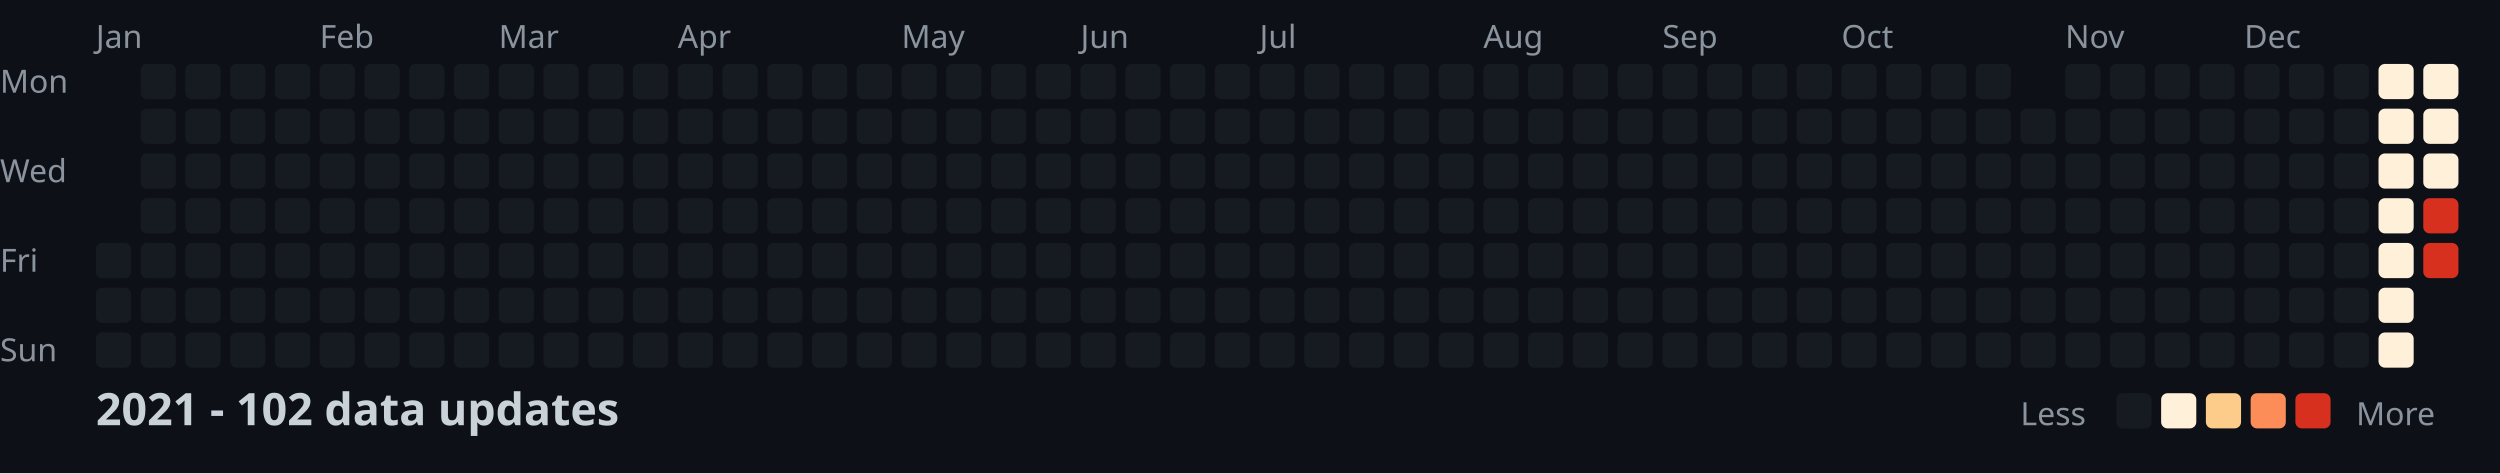
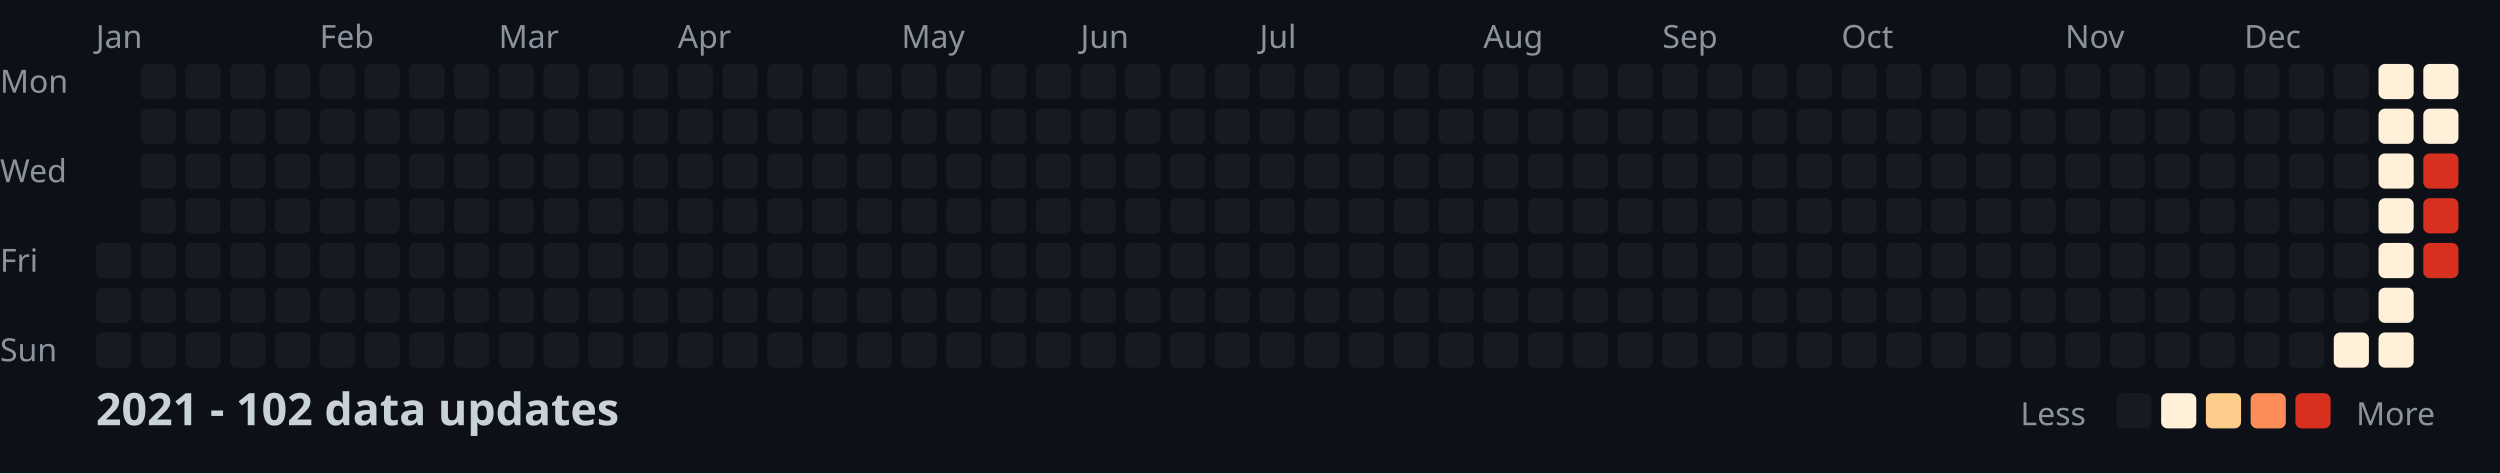
<svg xmlns="http://www.w3.org/2000/svg" width="782" height="148">
  <style>
    .month { font: 10px sans-serif; fill: #8b949e; }
    .day { font: 10px sans-serif; fill: #8b949e; }
    .title { font: bold 14px sans-serif; fill: #c9d1d9; }
    .legend { font: 10px sans-serif; fill: #8b949e; }
  </style>
  <rect width="100%" height="100%" fill="#0d1117" />
  <text x="0" y="29" class="day">Mon</text>
  <text x="0" y="57" class="day">Wed</text>
  <text x="0" y="85" class="day">Fri</text>
  <text x="0" y="113" class="day">Sun</text>
  <text x="30" y="15" class="month">Jan</text>
  <text x="100" y="15" class="month">Feb</text>
  <text x="156" y="15" class="month">Mar</text>
  <text x="212" y="15" class="month">Apr</text>
  <text x="282" y="15" class="month">May</text>
  <text x="338" y="15" class="month">Jun</text>
  <text x="394" y="15" class="month">Jul</text>
  <text x="464" y="15" class="month">Aug</text>
  <text x="520" y="15" class="month">Sep</text>
  <text x="576" y="15" class="month">Oct</text>
  <text x="646" y="15" class="month">Nov</text>
  <text x="702" y="15" class="month">Dec</text>
  <rect x="30" y="76" width="11" height="11" fill="#161b22" rx="2" />
  <rect x="30" y="90" width="11" height="11" fill="#161b22" rx="2" />
  <rect x="30" y="104" width="11" height="11" fill="#161b22" rx="2" />
  <rect x="44" y="20" width="11" height="11" fill="#161b22" rx="2" />
  <rect x="44" y="34" width="11" height="11" fill="#161b22" rx="2" />
  <rect x="44" y="48" width="11" height="11" fill="#161b22" rx="2" />
  <rect x="44" y="62" width="11" height="11" fill="#161b22" rx="2" />
  <rect x="44" y="76" width="11" height="11" fill="#161b22" rx="2" />
  <rect x="44" y="90" width="11" height="11" fill="#161b22" rx="2" />
  <rect x="44" y="104" width="11" height="11" fill="#161b22" rx="2" />
  <rect x="58" y="20" width="11" height="11" fill="#161b22" rx="2" />
  <rect x="58" y="34" width="11" height="11" fill="#161b22" rx="2" />
  <rect x="58" y="48" width="11" height="11" fill="#161b22" rx="2" />
  <rect x="58" y="62" width="11" height="11" fill="#161b22" rx="2" />
  <rect x="58" y="76" width="11" height="11" fill="#161b22" rx="2" />
  <rect x="58" y="90" width="11" height="11" fill="#161b22" rx="2" />
  <rect x="58" y="104" width="11" height="11" fill="#161b22" rx="2" />
  <rect x="72" y="20" width="11" height="11" fill="#161b22" rx="2" />
  <rect x="72" y="34" width="11" height="11" fill="#161b22" rx="2" />
  <rect x="72" y="48" width="11" height="11" fill="#161b22" rx="2" />
  <rect x="72" y="62" width="11" height="11" fill="#161b22" rx="2" />
  <rect x="72" y="76" width="11" height="11" fill="#161b22" rx="2" />
  <rect x="72" y="90" width="11" height="11" fill="#161b22" rx="2" />
  <rect x="72" y="104" width="11" height="11" fill="#161b22" rx="2" />
  <rect x="86" y="20" width="11" height="11" fill="#161b22" rx="2" />
  <rect x="86" y="34" width="11" height="11" fill="#161b22" rx="2" />
  <rect x="86" y="48" width="11" height="11" fill="#161b22" rx="2" />
  <rect x="86" y="62" width="11" height="11" fill="#161b22" rx="2" />
  <rect x="86" y="76" width="11" height="11" fill="#161b22" rx="2" />
  <rect x="86" y="90" width="11" height="11" fill="#161b22" rx="2" />
  <rect x="86" y="104" width="11" height="11" fill="#161b22" rx="2" />
  <rect x="100" y="20" width="11" height="11" fill="#161b22" rx="2" />
  <rect x="100" y="34" width="11" height="11" fill="#161b22" rx="2" />
  <rect x="100" y="48" width="11" height="11" fill="#161b22" rx="2" />
  <rect x="100" y="62" width="11" height="11" fill="#161b22" rx="2" />
  <rect x="100" y="76" width="11" height="11" fill="#161b22" rx="2" />
  <rect x="100" y="90" width="11" height="11" fill="#161b22" rx="2" />
  <rect x="100" y="104" width="11" height="11" fill="#161b22" rx="2" />
  <rect x="114" y="20" width="11" height="11" fill="#161b22" rx="2" />
  <rect x="114" y="34" width="11" height="11" fill="#161b22" rx="2" />
  <rect x="114" y="48" width="11" height="11" fill="#161b22" rx="2" />
  <rect x="114" y="62" width="11" height="11" fill="#161b22" rx="2" />
  <rect x="114" y="76" width="11" height="11" fill="#161b22" rx="2" />
  <rect x="114" y="90" width="11" height="11" fill="#161b22" rx="2" />
  <rect x="114" y="104" width="11" height="11" fill="#161b22" rx="2" />
  <rect x="128" y="20" width="11" height="11" fill="#161b22" rx="2" />
  <rect x="128" y="34" width="11" height="11" fill="#161b22" rx="2" />
  <rect x="128" y="48" width="11" height="11" fill="#161b22" rx="2" />
  <rect x="128" y="62" width="11" height="11" fill="#161b22" rx="2" />
  <rect x="128" y="76" width="11" height="11" fill="#161b22" rx="2" />
  <rect x="128" y="90" width="11" height="11" fill="#161b22" rx="2" />
  <rect x="128" y="104" width="11" height="11" fill="#161b22" rx="2" />
  <rect x="142" y="20" width="11" height="11" fill="#161b22" rx="2" />
  <rect x="142" y="34" width="11" height="11" fill="#161b22" rx="2" />
  <rect x="142" y="48" width="11" height="11" fill="#161b22" rx="2" />
  <rect x="142" y="62" width="11" height="11" fill="#161b22" rx="2" />
  <rect x="142" y="76" width="11" height="11" fill="#161b22" rx="2" />
  <rect x="142" y="90" width="11" height="11" fill="#161b22" rx="2" />
  <rect x="142" y="104" width="11" height="11" fill="#161b22" rx="2" />
  <rect x="156" y="20" width="11" height="11" fill="#161b22" rx="2" />
  <rect x="156" y="34" width="11" height="11" fill="#161b22" rx="2" />
  <rect x="156" y="48" width="11" height="11" fill="#161b22" rx="2" />
  <rect x="156" y="62" width="11" height="11" fill="#161b22" rx="2" />
  <rect x="156" y="76" width="11" height="11" fill="#161b22" rx="2" />
  <rect x="156" y="90" width="11" height="11" fill="#161b22" rx="2" />
  <rect x="156" y="104" width="11" height="11" fill="#161b22" rx="2" />
  <rect x="170" y="20" width="11" height="11" fill="#161b22" rx="2" />
  <rect x="170" y="34" width="11" height="11" fill="#161b22" rx="2" />
  <rect x="170" y="48" width="11" height="11" fill="#161b22" rx="2" />
  <rect x="170" y="62" width="11" height="11" fill="#161b22" rx="2" />
  <rect x="170" y="76" width="11" height="11" fill="#161b22" rx="2" />
  <rect x="170" y="90" width="11" height="11" fill="#161b22" rx="2" />
  <rect x="170" y="104" width="11" height="11" fill="#161b22" rx="2" />
  <rect x="184" y="20" width="11" height="11" fill="#161b22" rx="2" />
  <rect x="184" y="34" width="11" height="11" fill="#161b22" rx="2" />
  <rect x="184" y="48" width="11" height="11" fill="#161b22" rx="2" />
  <rect x="184" y="62" width="11" height="11" fill="#161b22" rx="2" />
  <rect x="184" y="76" width="11" height="11" fill="#161b22" rx="2" />
  <rect x="184" y="90" width="11" height="11" fill="#161b22" rx="2" />
  <rect x="184" y="104" width="11" height="11" fill="#161b22" rx="2" />
  <rect x="198" y="20" width="11" height="11" fill="#161b22" rx="2" />
  <rect x="198" y="34" width="11" height="11" fill="#161b22" rx="2" />
  <rect x="198" y="48" width="11" height="11" fill="#161b22" rx="2" />
  <rect x="198" y="62" width="11" height="11" fill="#161b22" rx="2" />
  <rect x="198" y="76" width="11" height="11" fill="#161b22" rx="2" />
  <rect x="198" y="90" width="11" height="11" fill="#161b22" rx="2" />
  <rect x="198" y="104" width="11" height="11" fill="#161b22" rx="2" />
-   <rect x="198" y="20" width="11" height="11" fill="#161b22" rx="2" />
+   <rect x="212" y="20" width="11" height="11" fill="#161b22" rx="2" />
  <rect x="212" y="34" width="11" height="11" fill="#161b22" rx="2" />
  <rect x="212" y="48" width="11" height="11" fill="#161b22" rx="2" />
  <rect x="212" y="62" width="11" height="11" fill="#161b22" rx="2" />
  <rect x="212" y="76" width="11" height="11" fill="#161b22" rx="2" />
  <rect x="212" y="90" width="11" height="11" fill="#161b22" rx="2" />
  <rect x="212" y="104" width="11" height="11" fill="#161b22" rx="2" />
-   <rect x="212" y="20" width="11" height="11" fill="#161b22" rx="2" />
+   <rect x="226" y="20" width="11" height="11" fill="#161b22" rx="2" />
  <rect x="226" y="34" width="11" height="11" fill="#161b22" rx="2" />
  <rect x="226" y="48" width="11" height="11" fill="#161b22" rx="2" />
  <rect x="226" y="62" width="11" height="11" fill="#161b22" rx="2" />
  <rect x="226" y="76" width="11" height="11" fill="#161b22" rx="2" />
  <rect x="226" y="90" width="11" height="11" fill="#161b22" rx="2" />
  <rect x="226" y="104" width="11" height="11" fill="#161b22" rx="2" />
-   <rect x="226" y="20" width="11" height="11" fill="#161b22" rx="2" />
+   <rect x="240" y="20" width="11" height="11" fill="#161b22" rx="2" />
  <rect x="240" y="34" width="11" height="11" fill="#161b22" rx="2" />
  <rect x="240" y="48" width="11" height="11" fill="#161b22" rx="2" />
  <rect x="240" y="62" width="11" height="11" fill="#161b22" rx="2" />
  <rect x="240" y="76" width="11" height="11" fill="#161b22" rx="2" />
  <rect x="240" y="90" width="11" height="11" fill="#161b22" rx="2" />
  <rect x="240" y="104" width="11" height="11" fill="#161b22" rx="2" />
-   <rect x="240" y="20" width="11" height="11" fill="#161b22" rx="2" />
+   <rect x="254" y="20" width="11" height="11" fill="#161b22" rx="2" />
  <rect x="254" y="34" width="11" height="11" fill="#161b22" rx="2" />
  <rect x="254" y="48" width="11" height="11" fill="#161b22" rx="2" />
  <rect x="254" y="62" width="11" height="11" fill="#161b22" rx="2" />
  <rect x="254" y="76" width="11" height="11" fill="#161b22" rx="2" />
  <rect x="254" y="90" width="11" height="11" fill="#161b22" rx="2" />
  <rect x="254" y="104" width="11" height="11" fill="#161b22" rx="2" />
-   <rect x="254" y="20" width="11" height="11" fill="#161b22" rx="2" />
+   <rect x="268" y="20" width="11" height="11" fill="#161b22" rx="2" />
  <rect x="268" y="34" width="11" height="11" fill="#161b22" rx="2" />
  <rect x="268" y="48" width="11" height="11" fill="#161b22" rx="2" />
  <rect x="268" y="62" width="11" height="11" fill="#161b22" rx="2" />
  <rect x="268" y="76" width="11" height="11" fill="#161b22" rx="2" />
  <rect x="268" y="90" width="11" height="11" fill="#161b22" rx="2" />
  <rect x="268" y="104" width="11" height="11" fill="#161b22" rx="2" />
-   <rect x="268" y="20" width="11" height="11" fill="#161b22" rx="2" />
+   <rect x="282" y="20" width="11" height="11" fill="#161b22" rx="2" />
  <rect x="282" y="34" width="11" height="11" fill="#161b22" rx="2" />
  <rect x="282" y="48" width="11" height="11" fill="#161b22" rx="2" />
  <rect x="282" y="62" width="11" height="11" fill="#161b22" rx="2" />
  <rect x="282" y="76" width="11" height="11" fill="#161b22" rx="2" />
  <rect x="282" y="90" width="11" height="11" fill="#161b22" rx="2" />
  <rect x="282" y="104" width="11" height="11" fill="#161b22" rx="2" />
-   <rect x="282" y="20" width="11" height="11" fill="#161b22" rx="2" />
+   <rect x="296" y="20" width="11" height="11" fill="#161b22" rx="2" />
  <rect x="296" y="34" width="11" height="11" fill="#161b22" rx="2" />
  <rect x="296" y="48" width="11" height="11" fill="#161b22" rx="2" />
  <rect x="296" y="62" width="11" height="11" fill="#161b22" rx="2" />
  <rect x="296" y="76" width="11" height="11" fill="#161b22" rx="2" />
  <rect x="296" y="90" width="11" height="11" fill="#161b22" rx="2" />
  <rect x="296" y="104" width="11" height="11" fill="#161b22" rx="2" />
-   <rect x="296" y="20" width="11" height="11" fill="#161b22" rx="2" />
+   <rect x="310" y="20" width="11" height="11" fill="#161b22" rx="2" />
  <rect x="310" y="34" width="11" height="11" fill="#161b22" rx="2" />
  <rect x="310" y="48" width="11" height="11" fill="#161b22" rx="2" />
  <rect x="310" y="62" width="11" height="11" fill="#161b22" rx="2" />
  <rect x="310" y="76" width="11" height="11" fill="#161b22" rx="2" />
  <rect x="310" y="90" width="11" height="11" fill="#161b22" rx="2" />
  <rect x="310" y="104" width="11" height="11" fill="#161b22" rx="2" />
-   <rect x="310" y="20" width="11" height="11" fill="#161b22" rx="2" />
+   <rect x="324" y="20" width="11" height="11" fill="#161b22" rx="2" />
  <rect x="324" y="34" width="11" height="11" fill="#161b22" rx="2" />
  <rect x="324" y="48" width="11" height="11" fill="#161b22" rx="2" />
  <rect x="324" y="62" width="11" height="11" fill="#161b22" rx="2" />
  <rect x="324" y="76" width="11" height="11" fill="#161b22" rx="2" />
  <rect x="324" y="90" width="11" height="11" fill="#161b22" rx="2" />
  <rect x="324" y="104" width="11" height="11" fill="#161b22" rx="2" />
-   <rect x="324" y="20" width="11" height="11" fill="#161b22" rx="2" />
+   <rect x="338" y="20" width="11" height="11" fill="#161b22" rx="2" />
  <rect x="338" y="34" width="11" height="11" fill="#161b22" rx="2" />
  <rect x="338" y="48" width="11" height="11" fill="#161b22" rx="2" />
  <rect x="338" y="62" width="11" height="11" fill="#161b22" rx="2" />
  <rect x="338" y="76" width="11" height="11" fill="#161b22" rx="2" />
  <rect x="338" y="90" width="11" height="11" fill="#161b22" rx="2" />
  <rect x="338" y="104" width="11" height="11" fill="#161b22" rx="2" />
-   <rect x="338" y="20" width="11" height="11" fill="#161b22" rx="2" />
+   <rect x="352" y="20" width="11" height="11" fill="#161b22" rx="2" />
  <rect x="352" y="34" width="11" height="11" fill="#161b22" rx="2" />
  <rect x="352" y="48" width="11" height="11" fill="#161b22" rx="2" />
  <rect x="352" y="62" width="11" height="11" fill="#161b22" rx="2" />
  <rect x="352" y="76" width="11" height="11" fill="#161b22" rx="2" />
  <rect x="352" y="90" width="11" height="11" fill="#161b22" rx="2" />
  <rect x="352" y="104" width="11" height="11" fill="#161b22" rx="2" />
-   <rect x="352" y="20" width="11" height="11" fill="#161b22" rx="2" />
+   <rect x="366" y="20" width="11" height="11" fill="#161b22" rx="2" />
  <rect x="366" y="34" width="11" height="11" fill="#161b22" rx="2" />
  <rect x="366" y="48" width="11" height="11" fill="#161b22" rx="2" />
  <rect x="366" y="62" width="11" height="11" fill="#161b22" rx="2" />
  <rect x="366" y="76" width="11" height="11" fill="#161b22" rx="2" />
  <rect x="366" y="90" width="11" height="11" fill="#161b22" rx="2" />
  <rect x="366" y="104" width="11" height="11" fill="#161b22" rx="2" />
-   <rect x="366" y="20" width="11" height="11" fill="#161b22" rx="2" />
+   <rect x="380" y="20" width="11" height="11" fill="#161b22" rx="2" />
  <rect x="380" y="34" width="11" height="11" fill="#161b22" rx="2" />
  <rect x="380" y="48" width="11" height="11" fill="#161b22" rx="2" />
  <rect x="380" y="62" width="11" height="11" fill="#161b22" rx="2" />
  <rect x="380" y="76" width="11" height="11" fill="#161b22" rx="2" />
  <rect x="380" y="90" width="11" height="11" fill="#161b22" rx="2" />
  <rect x="380" y="104" width="11" height="11" fill="#161b22" rx="2" />
-   <rect x="380" y="20" width="11" height="11" fill="#161b22" rx="2" />
+   <rect x="394" y="20" width="11" height="11" fill="#161b22" rx="2" />
  <rect x="394" y="34" width="11" height="11" fill="#161b22" rx="2" />
  <rect x="394" y="48" width="11" height="11" fill="#161b22" rx="2" />
  <rect x="394" y="62" width="11" height="11" fill="#161b22" rx="2" />
  <rect x="394" y="76" width="11" height="11" fill="#161b22" rx="2" />
  <rect x="394" y="90" width="11" height="11" fill="#161b22" rx="2" />
  <rect x="394" y="104" width="11" height="11" fill="#161b22" rx="2" />
-   <rect x="394" y="20" width="11" height="11" fill="#161b22" rx="2" />
+   <rect x="408" y="20" width="11" height="11" fill="#161b22" rx="2" />
  <rect x="408" y="34" width="11" height="11" fill="#161b22" rx="2" />
  <rect x="408" y="48" width="11" height="11" fill="#161b22" rx="2" />
  <rect x="408" y="62" width="11" height="11" fill="#161b22" rx="2" />
  <rect x="408" y="76" width="11" height="11" fill="#161b22" rx="2" />
  <rect x="408" y="90" width="11" height="11" fill="#161b22" rx="2" />
  <rect x="408" y="104" width="11" height="11" fill="#161b22" rx="2" />
-   <rect x="408" y="20" width="11" height="11" fill="#161b22" rx="2" />
+   <rect x="422" y="20" width="11" height="11" fill="#161b22" rx="2" />
  <rect x="422" y="34" width="11" height="11" fill="#161b22" rx="2" />
  <rect x="422" y="48" width="11" height="11" fill="#161b22" rx="2" />
  <rect x="422" y="62" width="11" height="11" fill="#161b22" rx="2" />
  <rect x="422" y="76" width="11" height="11" fill="#161b22" rx="2" />
  <rect x="422" y="90" width="11" height="11" fill="#161b22" rx="2" />
  <rect x="422" y="104" width="11" height="11" fill="#161b22" rx="2" />
-   <rect x="422" y="20" width="11" height="11" fill="#161b22" rx="2" />
+   <rect x="436" y="20" width="11" height="11" fill="#161b22" rx="2" />
  <rect x="436" y="34" width="11" height="11" fill="#161b22" rx="2" />
  <rect x="436" y="48" width="11" height="11" fill="#161b22" rx="2" />
  <rect x="436" y="62" width="11" height="11" fill="#161b22" rx="2" />
  <rect x="436" y="76" width="11" height="11" fill="#161b22" rx="2" />
  <rect x="436" y="90" width="11" height="11" fill="#161b22" rx="2" />
  <rect x="436" y="104" width="11" height="11" fill="#161b22" rx="2" />
-   <rect x="436" y="20" width="11" height="11" fill="#161b22" rx="2" />
+   <rect x="450" y="20" width="11" height="11" fill="#161b22" rx="2" />
  <rect x="450" y="34" width="11" height="11" fill="#161b22" rx="2" />
  <rect x="450" y="48" width="11" height="11" fill="#161b22" rx="2" />
  <rect x="450" y="62" width="11" height="11" fill="#161b22" rx="2" />
  <rect x="450" y="76" width="11" height="11" fill="#161b22" rx="2" />
  <rect x="450" y="90" width="11" height="11" fill="#161b22" rx="2" />
  <rect x="450" y="104" width="11" height="11" fill="#161b22" rx="2" />
-   <rect x="450" y="20" width="11" height="11" fill="#161b22" rx="2" />
+   <rect x="464" y="20" width="11" height="11" fill="#161b22" rx="2" />
  <rect x="464" y="34" width="11" height="11" fill="#161b22" rx="2" />
  <rect x="464" y="48" width="11" height="11" fill="#161b22" rx="2" />
  <rect x="464" y="62" width="11" height="11" fill="#161b22" rx="2" />
  <rect x="464" y="76" width="11" height="11" fill="#161b22" rx="2" />
  <rect x="464" y="90" width="11" height="11" fill="#161b22" rx="2" />
  <rect x="464" y="104" width="11" height="11" fill="#161b22" rx="2" />
-   <rect x="464" y="20" width="11" height="11" fill="#161b22" rx="2" />
+   <rect x="478" y="20" width="11" height="11" fill="#161b22" rx="2" />
  <rect x="478" y="34" width="11" height="11" fill="#161b22" rx="2" />
  <rect x="478" y="48" width="11" height="11" fill="#161b22" rx="2" />
  <rect x="478" y="62" width="11" height="11" fill="#161b22" rx="2" />
  <rect x="478" y="76" width="11" height="11" fill="#161b22" rx="2" />
  <rect x="478" y="90" width="11" height="11" fill="#161b22" rx="2" />
  <rect x="478" y="104" width="11" height="11" fill="#161b22" rx="2" />
-   <rect x="478" y="20" width="11" height="11" fill="#161b22" rx="2" />
+   <rect x="492" y="20" width="11" height="11" fill="#161b22" rx="2" />
  <rect x="492" y="34" width="11" height="11" fill="#161b22" rx="2" />
  <rect x="492" y="48" width="11" height="11" fill="#161b22" rx="2" />
  <rect x="492" y="62" width="11" height="11" fill="#161b22" rx="2" />
  <rect x="492" y="76" width="11" height="11" fill="#161b22" rx="2" />
  <rect x="492" y="90" width="11" height="11" fill="#161b22" rx="2" />
  <rect x="492" y="104" width="11" height="11" fill="#161b22" rx="2" />
-   <rect x="492" y="20" width="11" height="11" fill="#161b22" rx="2" />
+   <rect x="506" y="20" width="11" height="11" fill="#161b22" rx="2" />
  <rect x="506" y="34" width="11" height="11" fill="#161b22" rx="2" />
  <rect x="506" y="48" width="11" height="11" fill="#161b22" rx="2" />
  <rect x="506" y="62" width="11" height="11" fill="#161b22" rx="2" />
  <rect x="506" y="76" width="11" height="11" fill="#161b22" rx="2" />
  <rect x="506" y="90" width="11" height="11" fill="#161b22" rx="2" />
  <rect x="506" y="104" width="11" height="11" fill="#161b22" rx="2" />
-   <rect x="506" y="20" width="11" height="11" fill="#161b22" rx="2" />
+   <rect x="520" y="20" width="11" height="11" fill="#161b22" rx="2" />
  <rect x="520" y="34" width="11" height="11" fill="#161b22" rx="2" />
  <rect x="520" y="48" width="11" height="11" fill="#161b22" rx="2" />
  <rect x="520" y="62" width="11" height="11" fill="#161b22" rx="2" />
  <rect x="520" y="76" width="11" height="11" fill="#161b22" rx="2" />
  <rect x="520" y="90" width="11" height="11" fill="#161b22" rx="2" />
  <rect x="520" y="104" width="11" height="11" fill="#161b22" rx="2" />
-   <rect x="520" y="20" width="11" height="11" fill="#161b22" rx="2" />
+   <rect x="534" y="20" width="11" height="11" fill="#161b22" rx="2" />
  <rect x="534" y="34" width="11" height="11" fill="#161b22" rx="2" />
  <rect x="534" y="48" width="11" height="11" fill="#161b22" rx="2" />
  <rect x="534" y="62" width="11" height="11" fill="#161b22" rx="2" />
  <rect x="534" y="76" width="11" height="11" fill="#161b22" rx="2" />
  <rect x="534" y="90" width="11" height="11" fill="#161b22" rx="2" />
  <rect x="534" y="104" width="11" height="11" fill="#161b22" rx="2" />
-   <rect x="534" y="20" width="11" height="11" fill="#161b22" rx="2" />
+   <rect x="548" y="20" width="11" height="11" fill="#161b22" rx="2" />
  <rect x="548" y="34" width="11" height="11" fill="#161b22" rx="2" />
  <rect x="548" y="48" width="11" height="11" fill="#161b22" rx="2" />
  <rect x="548" y="62" width="11" height="11" fill="#161b22" rx="2" />
  <rect x="548" y="76" width="11" height="11" fill="#161b22" rx="2" />
  <rect x="548" y="90" width="11" height="11" fill="#161b22" rx="2" />
  <rect x="548" y="104" width="11" height="11" fill="#161b22" rx="2" />
-   <rect x="548" y="20" width="11" height="11" fill="#161b22" rx="2" />
+   <rect x="562" y="20" width="11" height="11" fill="#161b22" rx="2" />
  <rect x="562" y="34" width="11" height="11" fill="#161b22" rx="2" />
  <rect x="562" y="48" width="11" height="11" fill="#161b22" rx="2" />
  <rect x="562" y="62" width="11" height="11" fill="#161b22" rx="2" />
  <rect x="562" y="76" width="11" height="11" fill="#161b22" rx="2" />
  <rect x="562" y="90" width="11" height="11" fill="#161b22" rx="2" />
  <rect x="562" y="104" width="11" height="11" fill="#161b22" rx="2" />
-   <rect x="562" y="20" width="11" height="11" fill="#161b22" rx="2" />
+   <rect x="576" y="20" width="11" height="11" fill="#161b22" rx="2" />
  <rect x="576" y="34" width="11" height="11" fill="#161b22" rx="2" />
  <rect x="576" y="48" width="11" height="11" fill="#161b22" rx="2" />
  <rect x="576" y="62" width="11" height="11" fill="#161b22" rx="2" />
  <rect x="576" y="76" width="11" height="11" fill="#161b22" rx="2" />
  <rect x="576" y="90" width="11" height="11" fill="#161b22" rx="2" />
  <rect x="576" y="104" width="11" height="11" fill="#161b22" rx="2" />
-   <rect x="576" y="20" width="11" height="11" fill="#161b22" rx="2" />
+   <rect x="590" y="20" width="11" height="11" fill="#161b22" rx="2" />
  <rect x="590" y="34" width="11" height="11" fill="#161b22" rx="2" />
  <rect x="590" y="48" width="11" height="11" fill="#161b22" rx="2" />
  <rect x="590" y="62" width="11" height="11" fill="#161b22" rx="2" />
  <rect x="590" y="76" width="11" height="11" fill="#161b22" rx="2" />
  <rect x="590" y="90" width="11" height="11" fill="#161b22" rx="2" />
  <rect x="590" y="104" width="11" height="11" fill="#161b22" rx="2" />
-   <rect x="590" y="20" width="11" height="11" fill="#161b22" rx="2" />
+   <rect x="604" y="20" width="11" height="11" fill="#161b22" rx="2" />
  <rect x="604" y="34" width="11" height="11" fill="#161b22" rx="2" />
  <rect x="604" y="48" width="11" height="11" fill="#161b22" rx="2" />
  <rect x="604" y="62" width="11" height="11" fill="#161b22" rx="2" />
  <rect x="604" y="76" width="11" height="11" fill="#161b22" rx="2" />
  <rect x="604" y="90" width="11" height="11" fill="#161b22" rx="2" />
  <rect x="604" y="104" width="11" height="11" fill="#161b22" rx="2" />
-   <rect x="604" y="20" width="11" height="11" fill="#161b22" rx="2" />
+   <rect x="618" y="20" width="11" height="11" fill="#161b22" rx="2" />
  <rect x="618" y="34" width="11" height="11" fill="#161b22" rx="2" />
  <rect x="618" y="48" width="11" height="11" fill="#161b22" rx="2" />
  <rect x="618" y="62" width="11" height="11" fill="#161b22" rx="2" />
  <rect x="618" y="76" width="11" height="11" fill="#161b22" rx="2" />
  <rect x="618" y="90" width="11" height="11" fill="#161b22" rx="2" />
  <rect x="618" y="104" width="11" height="11" fill="#161b22" rx="2" />
-   <rect x="618" y="20" width="11" height="11" fill="#161b22" rx="2" />
+   <rect x="632" y="20" width="11" height="11" fill="#161b22" rx="2" />
  <rect x="632" y="34" width="11" height="11" fill="#161b22" rx="2" />
  <rect x="632" y="48" width="11" height="11" fill="#161b22" rx="2" />
  <rect x="632" y="62" width="11" height="11" fill="#161b22" rx="2" />
  <rect x="632" y="76" width="11" height="11" fill="#161b22" rx="2" />
  <rect x="632" y="90" width="11" height="11" fill="#161b22" rx="2" />
  <rect x="632" y="104" width="11" height="11" fill="#161b22" rx="2" />
  <rect x="646" y="20" width="11" height="11" fill="#161b22" rx="2" />
  <rect x="646" y="34" width="11" height="11" fill="#161b22" rx="2" />
  <rect x="646" y="48" width="11" height="11" fill="#161b22" rx="2" />
  <rect x="646" y="62" width="11" height="11" fill="#161b22" rx="2" />
  <rect x="646" y="76" width="11" height="11" fill="#161b22" rx="2" />
  <rect x="646" y="90" width="11" height="11" fill="#161b22" rx="2" />
  <rect x="646" y="104" width="11" height="11" fill="#161b22" rx="2" />
  <rect x="660" y="20" width="11" height="11" fill="#161b22" rx="2" />
  <rect x="660" y="34" width="11" height="11" fill="#161b22" rx="2" />
  <rect x="660" y="48" width="11" height="11" fill="#161b22" rx="2" />
  <rect x="660" y="62" width="11" height="11" fill="#161b22" rx="2" />
  <rect x="660" y="76" width="11" height="11" fill="#161b22" rx="2" />
  <rect x="660" y="90" width="11" height="11" fill="#161b22" rx="2" />
  <rect x="660" y="104" width="11" height="11" fill="#161b22" rx="2" />
  <rect x="674" y="20" width="11" height="11" fill="#161b22" rx="2" />
  <rect x="674" y="34" width="11" height="11" fill="#161b22" rx="2" />
  <rect x="674" y="48" width="11" height="11" fill="#161b22" rx="2" />
  <rect x="674" y="62" width="11" height="11" fill="#161b22" rx="2" />
  <rect x="674" y="76" width="11" height="11" fill="#161b22" rx="2" />
  <rect x="674" y="90" width="11" height="11" fill="#161b22" rx="2" />
  <rect x="674" y="104" width="11" height="11" fill="#161b22" rx="2" />
  <rect x="688" y="20" width="11" height="11" fill="#161b22" rx="2" />
  <rect x="688" y="34" width="11" height="11" fill="#161b22" rx="2" />
  <rect x="688" y="48" width="11" height="11" fill="#161b22" rx="2" />
  <rect x="688" y="62" width="11" height="11" fill="#161b22" rx="2" />
  <rect x="688" y="76" width="11" height="11" fill="#161b22" rx="2" />
  <rect x="688" y="90" width="11" height="11" fill="#161b22" rx="2" />
  <rect x="688" y="104" width="11" height="11" fill="#161b22" rx="2" />
  <rect x="702" y="20" width="11" height="11" fill="#161b22" rx="2" />
  <rect x="702" y="34" width="11" height="11" fill="#161b22" rx="2" />
  <rect x="702" y="48" width="11" height="11" fill="#161b22" rx="2" />
  <rect x="702" y="62" width="11" height="11" fill="#161b22" rx="2" />
  <rect x="702" y="76" width="11" height="11" fill="#161b22" rx="2" />
  <rect x="702" y="90" width="11" height="11" fill="#161b22" rx="2" />
  <rect x="702" y="104" width="11" height="11" fill="#161b22" rx="2" />
  <rect x="716" y="20" width="11" height="11" fill="#161b22" rx="2" />
  <rect x="716" y="34" width="11" height="11" fill="#161b22" rx="2" />
  <rect x="716" y="48" width="11" height="11" fill="#161b22" rx="2" />
  <rect x="716" y="62" width="11" height="11" fill="#161b22" rx="2" />
  <rect x="716" y="76" width="11" height="11" fill="#161b22" rx="2" />
  <rect x="716" y="90" width="11" height="11" fill="#161b22" rx="2" />
  <rect x="716" y="104" width="11" height="11" fill="#161b22" rx="2" />
  <rect x="730" y="20" width="11" height="11" fill="#161b22" rx="2" />
  <rect x="730" y="34" width="11" height="11" fill="#161b22" rx="2" />
  <rect x="730" y="48" width="11" height="11" fill="#161b22" rx="2" />
  <rect x="730" y="62" width="11" height="11" fill="#161b22" rx="2" />
  <rect x="730" y="76" width="11" height="11" fill="#161b22" rx="2" />
  <rect x="730" y="90" width="11" height="11" fill="#161b22" rx="2" />
-   <rect x="730" y="104" width="11" height="11" fill="#161b22" rx="2" />
+   <rect x="730" y="104" width="11" height="11" fill="#fef0d9" rx="2" />
  <rect x="744" y="20" width="11" height="11" fill="#fef0d9" rx="2" />
  <rect x="744" y="34" width="11" height="11" fill="#fef0d9" rx="2" />
  <rect x="744" y="48" width="11" height="11" fill="#fef0d9" rx="2" />
  <rect x="744" y="62" width="11" height="11" fill="#fef0d9" rx="2" />
  <rect x="744" y="76" width="11" height="11" fill="#fef0d9" rx="2" />
  <rect x="744" y="90" width="11" height="11" fill="#fef0d9" rx="2" />
  <rect x="744" y="104" width="11" height="11" fill="#fef0d9" rx="2" />
  <rect x="758" y="20" width="11" height="11" fill="#fef0d9" rx="2" />
  <rect x="758" y="34" width="11" height="11" fill="#fef0d9" rx="2" />
-   <rect x="758" y="48" width="11" height="11" fill="#fef0d9" rx="2" />
+   <rect x="758" y="48" width="11" height="11" fill="#d7301f" rx="2" />
  <rect x="758" y="62" width="11" height="11" fill="#d7301f" rx="2" />
  <rect x="758" y="76" width="11" height="11" fill="#d7301f" rx="2" />
  <text x="30" y="133" class="title">2021 - 102 data updates</text>
  <text x="632" y="133" class="legend">Less</text>
  <rect x="662" y="123" width="11" height="11" fill="#161b22" rx="2" />
  <rect x="676" y="123" width="11" height="11" fill="#fef0d9" rx="2" />
  <rect x="690" y="123" width="11" height="11" fill="#fdcc8a" rx="2" />
  <rect x="704" y="123" width="11" height="11" fill="#fc8d59" rx="2" />
  <rect x="718" y="123" width="11" height="11" fill="#d7301f" rx="2" />
  <text x="737" y="133" class="legend">More</text>
</svg>
